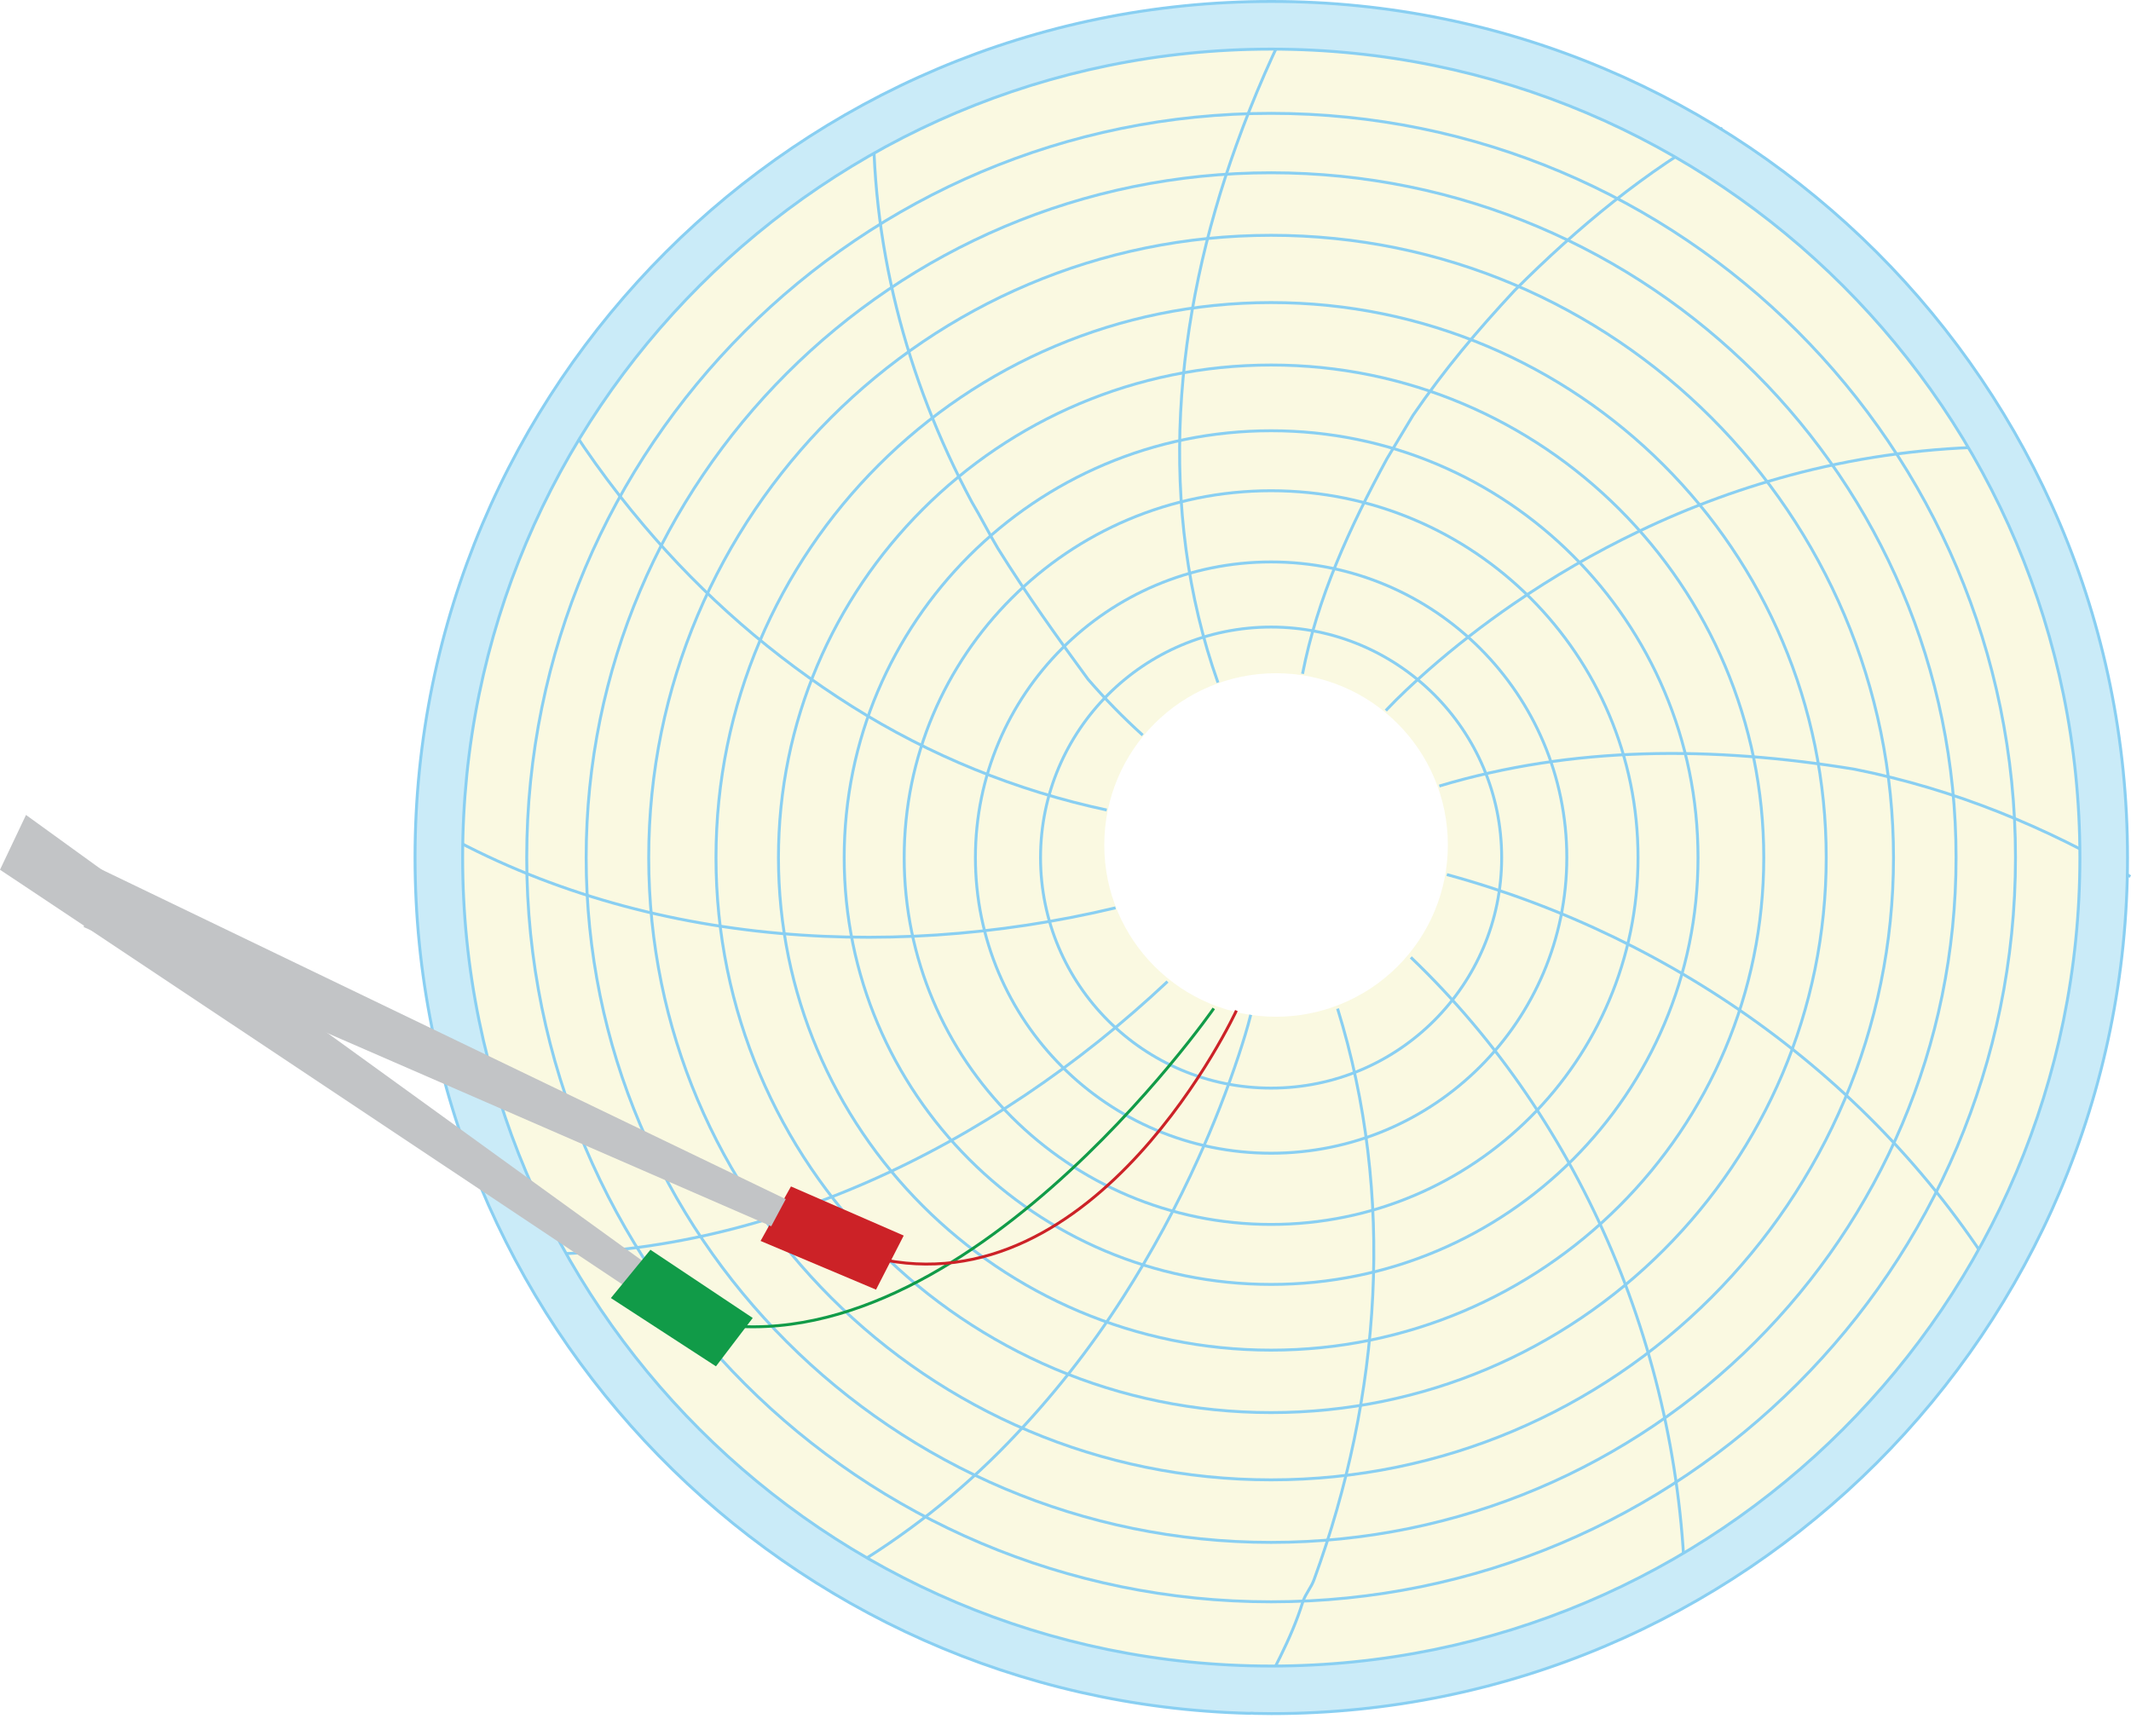
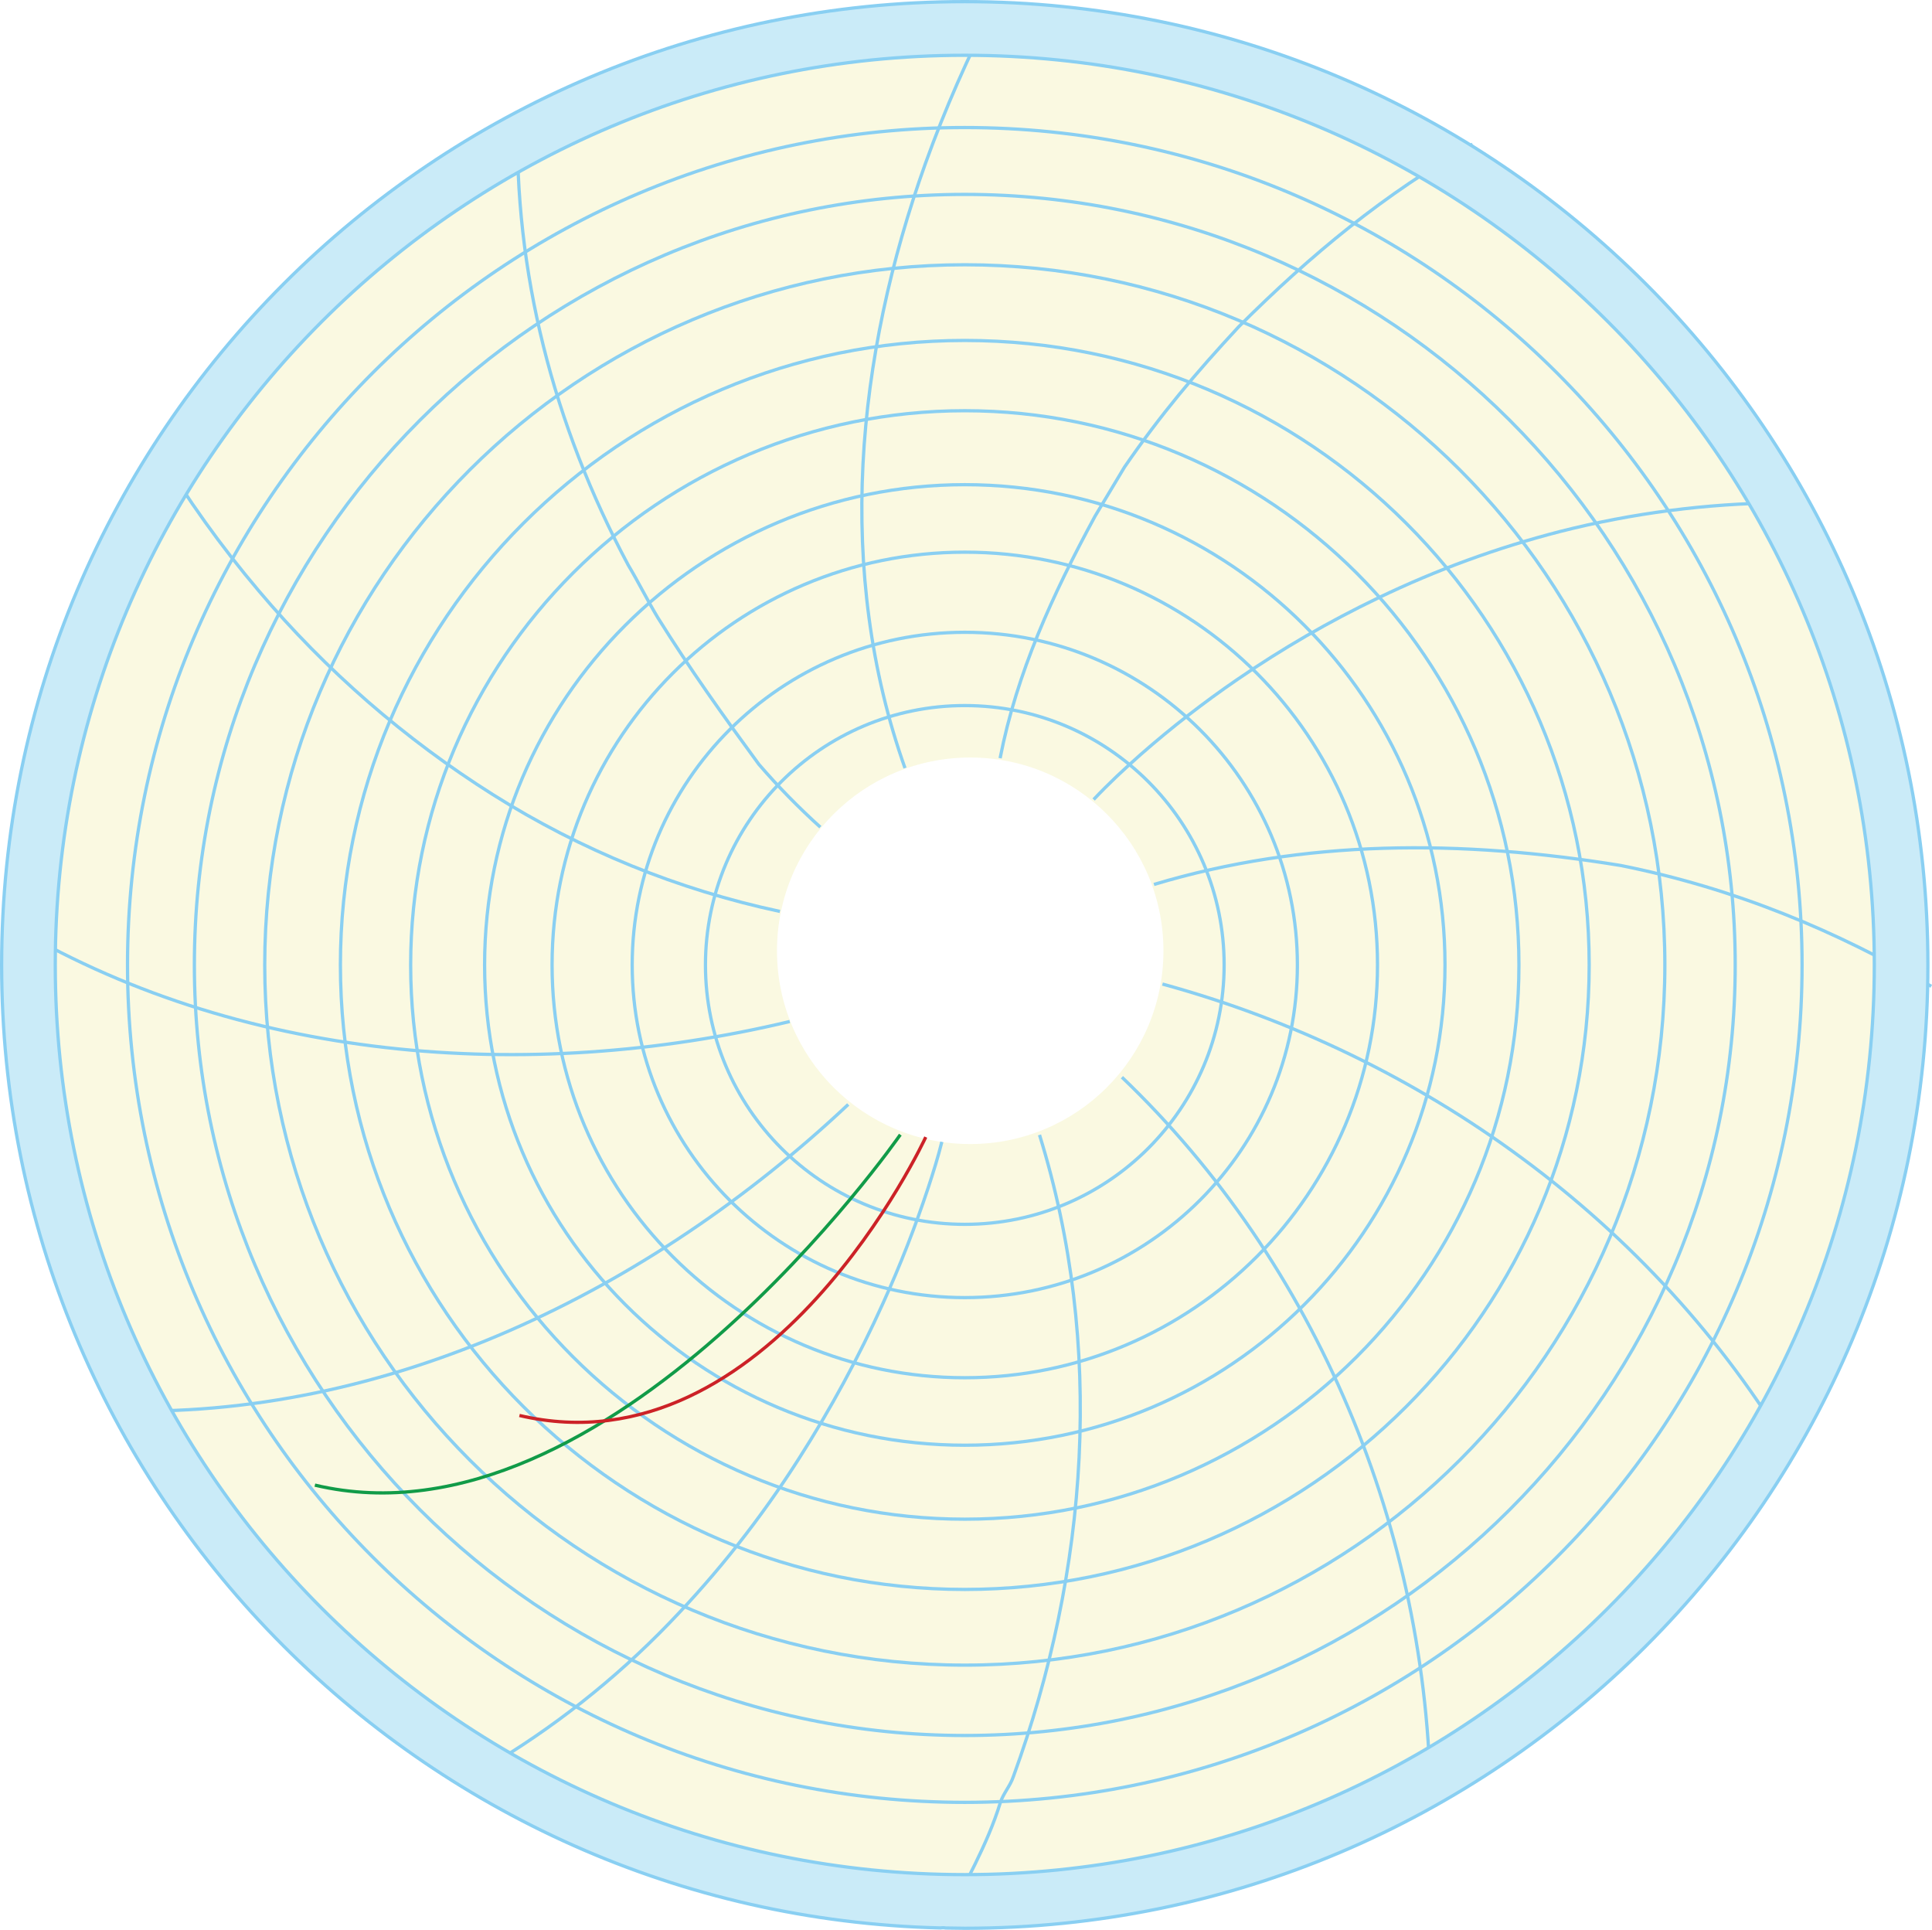
- <svg xmlns="http://www.w3.org/2000/svg" id="Layer_1" data-name="Layer 1" viewBox="0 0 734.22 597.96">
+ <svg xmlns="http://www.w3.org/2000/svg" id="Layer_1" data-name="Layer 1" viewBox="0 0 591.8 591.06">
  <defs>
-     <style>.cls-1{fill:#faf9e1;}.cls-2,.cls-6,.cls-8{fill:none;}.cls-2,.cls-3{stroke:#89cff2;}.cls-2,.cls-3,.cls-6,.cls-8{stroke-miterlimit:10;}.cls-3{fill:#caebf8;}.cls-4{fill:#cc2227;}.cls-5{fill:#c2c4c6;}.cls-6{stroke:#119b48;}.cls-7{fill:#119b48;}.cls-8{stroke:#cc2227;}</style>
+     <style>.cls-1{fill:#faf9e1;}.cls-2,.cls-4,.cls-5{fill:none;}.cls-2,.cls-3{stroke:#89cff2;}.cls-2,.cls-3,.cls-4,.cls-5{stroke-miterlimit:10;}.cls-3{fill:#caebf8;}.cls-4{stroke:#119b48;}.cls-5{stroke:#cc2227;}</style>
  </defs>
-   <text />
-   <path class="cls-1" d="M438,.5c-162.94,0-295,132.09-295,295,0,160.42,128,290.93,287.49,294.93a6.49,6.49,0,0,1,.78-.06,5.46,5.46,0,0,1,.93.08c1.94,0,3.88.08,5.82.08,162.94,0,295-132.09,295-295S600.89.5,438,.5Zm1.67,349.88a59.19,59.19,0,1,1,59.18-59.19A59.18,59.18,0,0,1,439.62,350.38Z" />
-   <path class="cls-2" d="M498.5,301.38c79.37,21.69,150.37,72.69,192.79,144.15" />
-   <path class="cls-2" d="M486.09,329.91c59.78,57.16,93.78,139.16,94.56,222.58" />
-   <path class="cls-2" d="M460.85,347.58c20,64.49,15,133.49-8,196.49-1,3-3,5-4,8-4,13-11,25-17.12,37.15" />
-   <path class="cls-2" d="M430.93,349.71c-1.17,4.69-2.62,9.32-4.13,13.91a360.86,360.86,0,0,1-13.89,35.49,372.56,372.56,0,0,1-25.74,47.58,319.53,319.53,0,0,1-39.84,50.52A265.65,265.65,0,0,1,291,541.58c-2.71,1.58-5.46,3.11-8.22,4.59" />
-   <path class="cls-2" d="M402.25,338.25c-60.38,56.82-141.38,96.82-225.7,93.75" />
-   <path class="cls-2" d="M384.35,312.85c-80.48,19.22-169.48,12.22-240.16-30.47" />
-   <path class="cls-2" d="M381.32,279.14a271,271,0,0,1-87.86-35.77,310,310,0,0,1-71.65-62.32,327.88,327.88,0,0,1-31.35-43.78" />
-   <path class="cls-2" d="M393.7,253.33a217.92,217.92,0,0,1-18.83-19.26c-11-15-21-29-31-45-3-5-6-11-9-16-23-43-35-90-33.89-137.54" />
-   <path class="cls-2" d="M419.64,235.23c-10.57-29.74-14.47-61.52-12.87-93S415.31,79.59,426,49.92A392.25,392.25,0,0,1,447.11,1.63" />
-   <path class="cls-2" d="M448.78,232.21c5.09-26.14,16.09-50.14,29.09-74.14l9-15c11-16,22-29,35-43,22-22,45-41,71.62-55.91" />
-   <path class="cls-2" d="M477.47,244.86C482.06,240,487,235.41,492,231a312.68,312.68,0,0,1,29.43-22.87,321.2,321.2,0,0,1,43.19-25,300.49,300.49,0,0,1,55.83-20.33A285.21,285.21,0,0,1,687.75,154c3,0,6.06,0,9.09,0" />
-   <path class="cls-2" d="M495.9,270.88c46-13.81,94-13.81,143-5.81,35,7,66,20,95.1,37" />
-   <circle class="cls-2" cx="437.95" cy="295.53" r="79.44" />
-   <circle class="cls-2" cx="437.95" cy="295.53" r="101.88" />
-   <circle class="cls-2" cx="437.95" cy="295.53" r="126.42" />
-   <circle class="cls-2" cx="437.95" cy="295.53" r="147.09" />
-   <circle class="cls-2" cx="437.95" cy="295.53" r="169.74" />
-   <circle class="cls-2" cx="437.95" cy="295.53" r="191.26" />
-   <circle class="cls-2" cx="437.95" cy="295.53" r="214.44" />
-   <circle class="cls-2" cx="437.95" cy="295.53" r="235.99" />
-   <circle class="cls-2" cx="437.95" cy="295.53" r="256.47" />
-   <circle class="cls-2" cx="437.95" cy="295.53" r="280.9" />
-   <path class="cls-3" d="M438,.5c-162.94,0-295,132.09-295,295,0,160.42,128,290.93,287.49,294.93a6.49,6.49,0,0,1,.78-.06,5.46,5.46,0,0,1,.93.08c1.94,0,3.88.08,5.82.08,162.94,0,295-132.09,295-295S600.89.5,438,.5Zm0,573.63c-153.86,0-278.6-124.73-278.6-278.6S284.09,16.93,438,16.93s278.61,124.73,278.61,278.6S591.82,574.13,438,574.13Z" />
-   <polygon class="cls-4" points="272.52 408.86 262.05 427.64 301.83 444.42 311.37 425.79 272.52 408.86" />
-   <polygon class="cls-5" points="8.96 280.84 221.56 434.66 214.99 442.99 0 299.72 8.96 280.84" />
-   <path class="cls-6" d="M418.2,347.51S328.87,476.17,238.87,454.84" />
-   <polygon class="cls-7" points="224.1 430.68 210.48 447.32 246.68 470.85 259.35 454.19 224.1 430.68" />
-   <path class="cls-8" d="M426,348.25s-47.8,103.26-124.46,85.26" />
-   <path class="cls-8" d="M418.2,347.51" />
-   <polygon class="cls-5" points="34.32 299.32 270.72 413.23 265.72 422.58 28.83 319.48 34.32 299.32" />
+   <path class="cls-1" d="M295.53.5C132.59.5.5,132.59.5,295.53.5,456,128.54,586.46,288,590.46a6.5,6.5,0,0,1,.79-.06,5.55,5.55,0,0,1,.93.08c1.93,0,3.87.08,5.82.08,162.94,0,295-132.09,295-295S458.47.5,295.53.5Zm1.66,349.88a59.19,59.19,0,1,1,59.19-59.19A59.19,59.19,0,0,1,297.19,350.38Z" />
+   <path class="cls-2" d="M356.07,301.38c79.37,21.69,150.37,72.69,192.79,144.15" />
+   <path class="cls-2" d="M343.66,329.91c59.78,57.16,93.78,139.16,94.56,222.58" />
+   <path class="cls-2" d="M318.42,347.58c20,64.49,15,133.49-8,196.49-1,3-3,5-4,8-4,13-11,25-17.12,37.15" />
+   <path class="cls-2" d="M288.5,349.71c-1.17,4.69-2.62,9.32-4.13,13.91a358.31,358.31,0,0,1-13.88,35.49,372.62,372.62,0,0,1-25.75,47.58,320.05,320.05,0,0,1-39.83,50.52,265.71,265.71,0,0,1-56.34,44.37q-4.06,2.37-8.22,4.59" />
+   <path class="cls-2" d="M259.83,338.25C199.44,395.07,118.44,435.07,34.13,432" />
+   <path class="cls-2" d="M241.92,312.85C161.44,332.07,72.44,325.07,1.77,282.38" />
+   <path class="cls-2" d="M238.9,279.14A271,271,0,0,1,151,243.37a310,310,0,0,1-71.65-62.32A328,328,0,0,1,48,137.27" />
+   <path class="cls-2" d="M251.28,253.33a216.65,216.65,0,0,1-18.84-19.26c-11-15-21-29-31-45-3-5-6-11-9-16-23-43-35-90-33.88-137.54" />
+   <path class="cls-2" d="M277.21,235.23c-10.57-29.74-14.47-61.52-12.87-93s8.55-62.66,19.19-92.33A390.74,390.74,0,0,1,304.69,1.63" />
+   <path class="cls-2" d="M306.35,232.21c5.09-26.14,16.09-50.14,29.09-74.14l9-15c11-16,22-29,35-43,22-22,45-41,71.62-55.91" />
+   <path class="cls-2" d="M335,244.86c4.59-4.87,9.5-9.45,14.52-13.88A312.55,312.55,0,0,1,379,208.11a321.82,321.82,0,0,1,43.19-25A300.49,300.49,0,0,1,478,162.75,285.21,285.21,0,0,1,545.32,154c3,0,6.07,0,9.1,0" />
+   <path class="cls-2" d="M353.47,270.88c46-13.81,94-13.81,143-5.81,35,7,66,20,95.11,37" />
+   <circle class="cls-2" cx="295.53" cy="295.53" r="79.44" />
+   <circle class="cls-2" cx="295.53" cy="295.53" r="101.88" />
+   <circle class="cls-2" cx="295.53" cy="295.53" r="126.42" />
+   <circle class="cls-2" cx="295.53" cy="295.53" r="147.09" />
+   <circle class="cls-2" cx="295.53" cy="295.53" r="169.74" />
+   <circle class="cls-2" cx="295.53" cy="295.53" r="191.26" />
+   <circle class="cls-2" cx="295.53" cy="295.53" r="214.44" />
+   <circle class="cls-2" cx="295.53" cy="295.53" r="235.99" />
+   <circle class="cls-2" cx="295.53" cy="295.53" r="256.47" />
+   <circle class="cls-2" cx="295.53" cy="295.53" r="280.9" />
+   <path class="cls-3" d="M295.53.5C132.59.5.5,132.59.5,295.53.5,456,128.54,586.46,288,590.46a6.5,6.5,0,0,1,.79-.06,5.55,5.55,0,0,1,.93.08c1.93,0,3.87.08,5.82.08,162.94,0,295-132.09,295-295S458.47.5,295.53.5Zm0,573.63c-153.87,0-278.6-124.73-278.6-278.6s124.73-278.6,278.6-278.6,278.6,124.73,278.6,278.6S449.4,574.13,295.53,574.13Z" />
+   <path class="cls-4" d="M275.78,347.51S186.45,476.17,96.45,454.84" />
+   <path class="cls-5" d="M283.57,348.25s-47.79,103.26-124.46,85.26" />
</svg>
